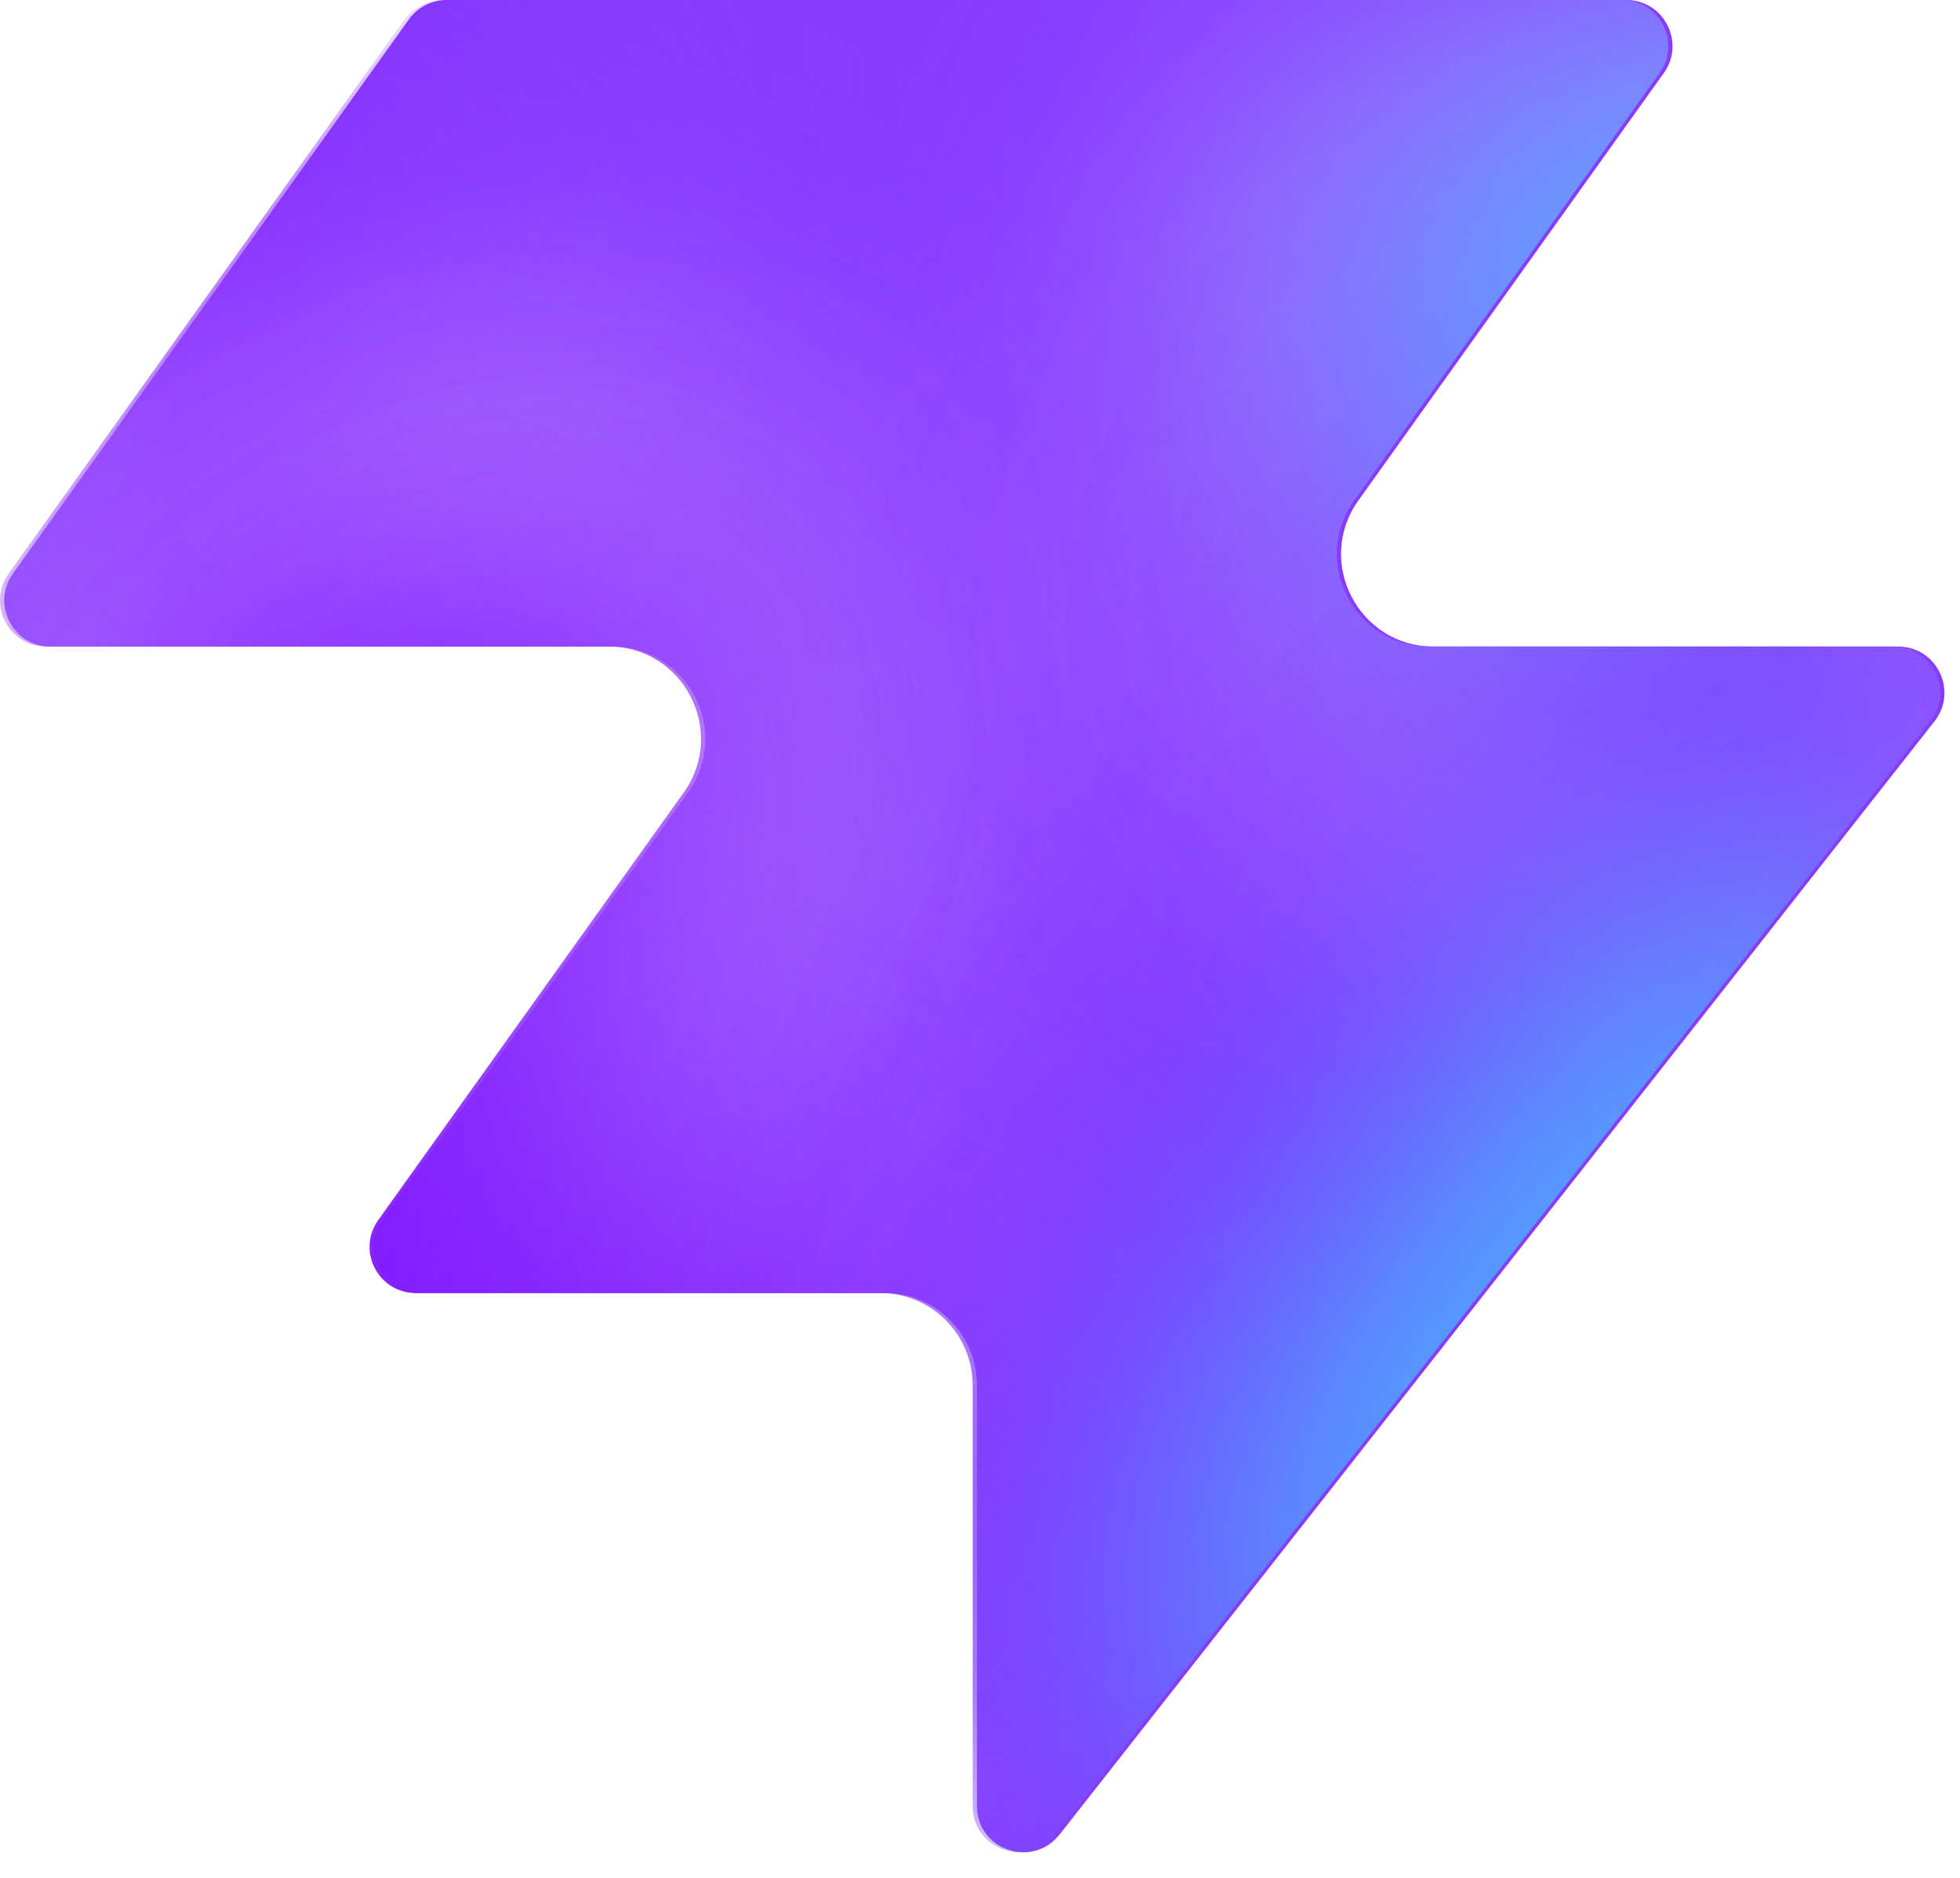
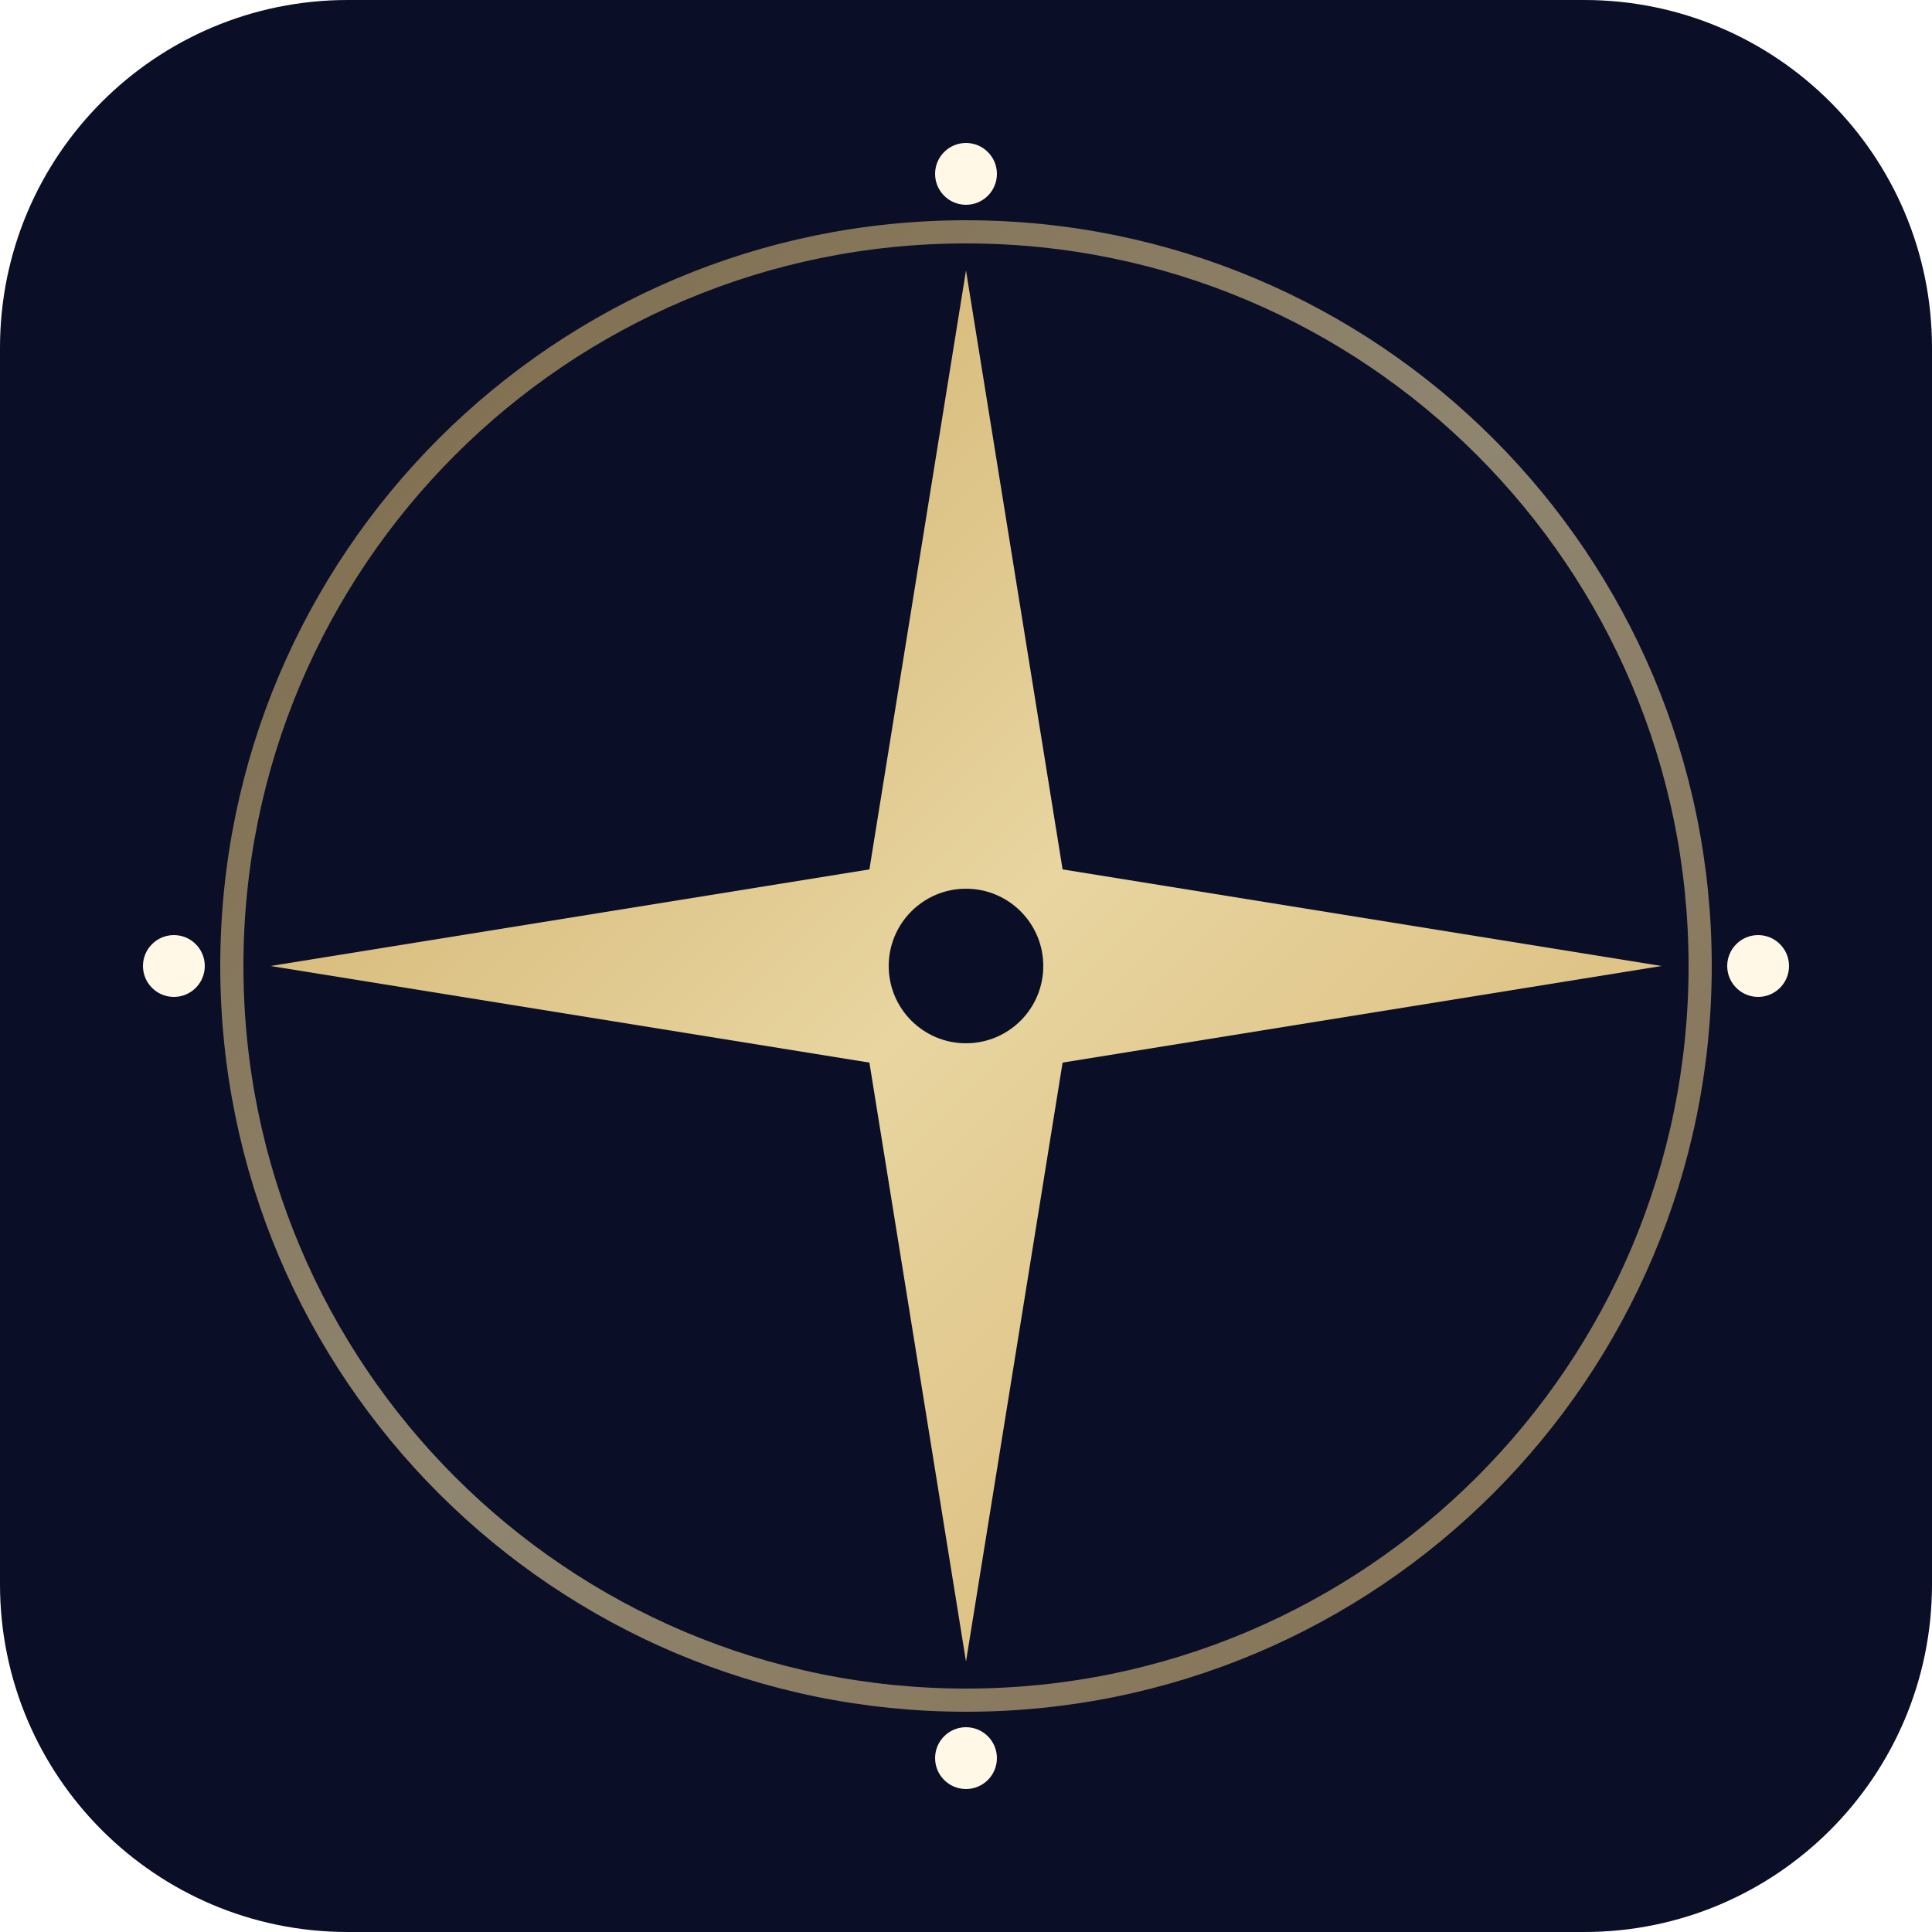
- <svg xmlns="http://www.w3.org/2000/svg" width="48" height="46" fill="none" viewBox="0 0 48 46">
-   <path fill="#863bff" d="M25.946 44.938c-.664.845-2.021.375-2.021-.698V33.937a2.26 2.26 0 0 0-2.262-2.262H10.287c-.92 0-1.456-1.04-.92-1.788l7.48-10.471c1.07-1.497 0-3.578-1.842-3.578H1.237c-.92 0-1.456-1.04-.92-1.788L10.013.474c.214-.297.556-.474.92-.474h28.894c.92 0 1.456 1.04.92 1.788l-7.48 10.471c-1.07 1.498 0 3.579 1.842 3.579h11.377c.943 0 1.473 1.088.89 1.83L25.947 44.94z" style="fill:#863bff;fill:color(display-p3 .525 .23 1);fill-opacity:1" />
-   <mask id="a" width="48" height="46" x="0" y="0" maskUnits="userSpaceOnUse" style="mask-type:alpha">
-     <path fill="#000" d="M25.842 44.938c-.664.844-2.021.375-2.021-.698V33.937a2.26 2.26 0 0 0-2.262-2.262H10.183c-.92 0-1.456-1.04-.92-1.788l7.48-10.471c1.07-1.498 0-3.579-1.842-3.579H1.133c-.92 0-1.456-1.04-.92-1.787L9.91.473c.214-.297.556-.474.92-.474h28.894c.92 0 1.456 1.04.92 1.788l-7.48 10.471c-1.07 1.498 0 3.578 1.842 3.578h11.377c.943 0 1.473 1.088.89 1.832L25.843 44.94z" style="fill:#000;fill-opacity:1" />
-   </mask>
-   <g mask="url(#a)">
-     <g filter="url(#b)">
-       <ellipse cx="5.508" cy="14.704" fill="#ede6ff" rx="5.508" ry="14.704" style="fill:#ede6ff;fill:color(display-p3 .927 .903 1);fill-opacity:1" transform="matrix(.00324 1 1 -.00324 -4.47 31.516)" />
-     </g>
-     <g filter="url(#c)">
-       <ellipse cx="10.399" cy="29.851" fill="#ede6ff" rx="10.399" ry="29.851" style="fill:#ede6ff;fill:color(display-p3 .927 .903 1);fill-opacity:1" transform="matrix(.00324 1 1 -.00324 -39.328 7.883)" />
-     </g>
-     <g filter="url(#d)">
-       <ellipse cx="5.508" cy="30.487" fill="#7e14ff" rx="5.508" ry="30.487" style="fill:#7e14ff;fill:color(display-p3 .492 .077 1);fill-opacity:1" transform="rotate(89.814 -25.913 -14.639)scale(1 -1)" />
-     </g>
-     <g filter="url(#e)">
-       <ellipse cx="5.508" cy="30.599" fill="#7e14ff" rx="5.508" ry="30.599" style="fill:#7e14ff;fill:color(display-p3 .492 .077 1);fill-opacity:1" transform="rotate(89.814 -32.644 -3.334)scale(1 -1)" />
-     </g>
-     <g filter="url(#f)">
-       <ellipse cx="5.508" cy="30.599" fill="#7e14ff" rx="5.508" ry="30.599" style="fill:#7e14ff;fill:color(display-p3 .492 .077 1);fill-opacity:1" transform="matrix(.00324 1 1 -.00324 -34.34 30.47)" />
-     </g>
-     <g filter="url(#g)">
-       <ellipse cx="14.072" cy="22.078" fill="#ede6ff" rx="14.072" ry="22.078" style="fill:#ede6ff;fill:color(display-p3 .927 .903 1);fill-opacity:1" transform="rotate(93.35 24.506 48.493)scale(-1 1)" />
-     </g>
-     <g filter="url(#h)">
-       <ellipse cx="3.47" cy="21.501" fill="#7e14ff" rx="3.47" ry="21.501" style="fill:#7e14ff;fill:color(display-p3 .492 .077 1);fill-opacity:1" transform="rotate(89.009 28.708 47.59)scale(-1 1)" />
-     </g>
-     <g filter="url(#i)">
-       <ellipse cx="3.47" cy="21.501" fill="#7e14ff" rx="3.47" ry="21.501" style="fill:#7e14ff;fill:color(display-p3 .492 .077 1);fill-opacity:1" transform="rotate(89.009 28.708 47.59)scale(-1 1)" />
-     </g>
-     <g filter="url(#j)">
-       <ellipse cx=".387" cy="8.972" fill="#7e14ff" rx="4.407" ry="29.108" style="fill:#7e14ff;fill:color(display-p3 .492 .077 1);fill-opacity:1" transform="rotate(39.51 .387 8.972)" />
-     </g>
-     <g filter="url(#k)">
-       <ellipse cx="47.523" cy="-6.092" fill="#7e14ff" rx="4.407" ry="29.108" style="fill:#7e14ff;fill:color(display-p3 .492 .077 1);fill-opacity:1" transform="rotate(37.892 47.523 -6.092)" />
-     </g>
-     <g filter="url(#l)">
-       <ellipse cx="41.412" cy="6.333" fill="#47bfff" rx="5.971" ry="9.665" style="fill:#47bfff;fill:color(display-p3 .28 .748 1);fill-opacity:1" transform="rotate(37.892 41.412 6.333)" />
-     </g>
-     <g filter="url(#m)">
-       <ellipse cx="-1.879" cy="38.332" fill="#7e14ff" rx="4.407" ry="29.108" style="fill:#7e14ff;fill:color(display-p3 .492 .077 1);fill-opacity:1" transform="rotate(37.892 -1.88 38.332)" />
-     </g>
-     <g filter="url(#n)">
-       <ellipse cx="-1.879" cy="38.332" fill="#7e14ff" rx="4.407" ry="29.108" style="fill:#7e14ff;fill:color(display-p3 .492 .077 1);fill-opacity:1" transform="rotate(37.892 -1.88 38.332)" />
-     </g>
-     <g filter="url(#o)">
-       <ellipse cx="35.651" cy="29.907" fill="#7e14ff" rx="4.407" ry="29.108" style="fill:#7e14ff;fill:color(display-p3 .492 .077 1);fill-opacity:1" transform="rotate(37.892 35.651 29.907)" />
-     </g>
-     <g filter="url(#p)">
-       <ellipse cx="38.418" cy="32.4" fill="#47bfff" rx="5.971" ry="15.297" style="fill:#47bfff;fill:color(display-p3 .28 .748 1);fill-opacity:1" transform="rotate(37.892 38.418 32.4)" />
-     </g>
-   </g>
+ <svg xmlns="http://www.w3.org/2000/svg" viewBox="0 0 100 100">
  <defs>
-     <filter id="b" width="60.045" height="41.654" x="-19.77" y="16.149" color-interpolation-filters="sRGB" filterUnits="userSpaceOnUse">
-       <feFlood flood-opacity="0" result="BackgroundImageFix" />
-       <feBlend in="SourceGraphic" in2="BackgroundImageFix" result="shape" />
-       <feGaussianBlur result="effect1_foregroundBlur_2002_17158" stdDeviation="7.659" />
-     </filter>
-     <filter id="c" width="90.34" height="51.437" x="-54.613" y="-7.533" color-interpolation-filters="sRGB" filterUnits="userSpaceOnUse">
-       <feFlood flood-opacity="0" result="BackgroundImageFix" />
-       <feBlend in="SourceGraphic" in2="BackgroundImageFix" result="shape" />
-       <feGaussianBlur result="effect1_foregroundBlur_2002_17158" stdDeviation="7.659" />
-     </filter>
-     <filter id="d" width="79.355" height="29.4" x="-49.64" y="2.03" color-interpolation-filters="sRGB" filterUnits="userSpaceOnUse">
-       <feFlood flood-opacity="0" result="BackgroundImageFix" />
-       <feBlend in="SourceGraphic" in2="BackgroundImageFix" result="shape" />
-       <feGaussianBlur result="effect1_foregroundBlur_2002_17158" stdDeviation="4.596" />
-     </filter>
-     <filter id="e" width="79.579" height="29.4" x="-45.045" y="20.029" color-interpolation-filters="sRGB" filterUnits="userSpaceOnUse">
-       <feFlood flood-opacity="0" result="BackgroundImageFix" />
-       <feBlend in="SourceGraphic" in2="BackgroundImageFix" result="shape" />
-       <feGaussianBlur result="effect1_foregroundBlur_2002_17158" stdDeviation="4.596" />
-     </filter>
-     <filter id="f" width="79.579" height="29.4" x="-43.513" y="21.178" color-interpolation-filters="sRGB" filterUnits="userSpaceOnUse">
-       <feFlood flood-opacity="0" result="BackgroundImageFix" />
-       <feBlend in="SourceGraphic" in2="BackgroundImageFix" result="shape" />
-       <feGaussianBlur result="effect1_foregroundBlur_2002_17158" stdDeviation="4.596" />
-     </filter>
-     <filter id="g" width="74.749" height="58.852" x="15.756" y="-17.901" color-interpolation-filters="sRGB" filterUnits="userSpaceOnUse">
-       <feFlood flood-opacity="0" result="BackgroundImageFix" />
-       <feBlend in="SourceGraphic" in2="BackgroundImageFix" result="shape" />
-       <feGaussianBlur result="effect1_foregroundBlur_2002_17158" stdDeviation="7.659" />
-     </filter>
-     <filter id="h" width="61.377" height="25.362" x="23.548" y="2.284" color-interpolation-filters="sRGB" filterUnits="userSpaceOnUse">
-       <feFlood flood-opacity="0" result="BackgroundImageFix" />
-       <feBlend in="SourceGraphic" in2="BackgroundImageFix" result="shape" />
-       <feGaussianBlur result="effect1_foregroundBlur_2002_17158" stdDeviation="4.596" />
-     </filter>
-     <filter id="i" width="61.377" height="25.362" x="23.548" y="2.284" color-interpolation-filters="sRGB" filterUnits="userSpaceOnUse">
-       <feFlood flood-opacity="0" result="BackgroundImageFix" />
-       <feBlend in="SourceGraphic" in2="BackgroundImageFix" result="shape" />
-       <feGaussianBlur result="effect1_foregroundBlur_2002_17158" stdDeviation="4.596" />
-     </filter>
-     <filter id="j" width="56.045" height="63.649" x="-27.636" y="-22.853" color-interpolation-filters="sRGB" filterUnits="userSpaceOnUse">
-       <feFlood flood-opacity="0" result="BackgroundImageFix" />
-       <feBlend in="SourceGraphic" in2="BackgroundImageFix" result="shape" />
-       <feGaussianBlur result="effect1_foregroundBlur_2002_17158" stdDeviation="4.596" />
-     </filter>
-     <filter id="k" width="54.814" height="64.646" x="20.116" y="-38.415" color-interpolation-filters="sRGB" filterUnits="userSpaceOnUse">
-       <feFlood flood-opacity="0" result="BackgroundImageFix" />
-       <feBlend in="SourceGraphic" in2="BackgroundImageFix" result="shape" />
-       <feGaussianBlur result="effect1_foregroundBlur_2002_17158" stdDeviation="4.596" />
-     </filter>
-     <filter id="l" width="33.541" height="35.313" x="24.641" y="-11.323" color-interpolation-filters="sRGB" filterUnits="userSpaceOnUse">
-       <feFlood flood-opacity="0" result="BackgroundImageFix" />
-       <feBlend in="SourceGraphic" in2="BackgroundImageFix" result="shape" />
-       <feGaussianBlur result="effect1_foregroundBlur_2002_17158" stdDeviation="4.596" />
-     </filter>
-     <filter id="m" width="54.814" height="64.646" x="-29.286" y="6.009" color-interpolation-filters="sRGB" filterUnits="userSpaceOnUse">
-       <feFlood flood-opacity="0" result="BackgroundImageFix" />
-       <feBlend in="SourceGraphic" in2="BackgroundImageFix" result="shape" />
-       <feGaussianBlur result="effect1_foregroundBlur_2002_17158" stdDeviation="4.596" />
-     </filter>
-     <filter id="n" width="54.814" height="64.646" x="-29.286" y="6.009" color-interpolation-filters="sRGB" filterUnits="userSpaceOnUse">
-       <feFlood flood-opacity="0" result="BackgroundImageFix" />
-       <feBlend in="SourceGraphic" in2="BackgroundImageFix" result="shape" />
-       <feGaussianBlur result="effect1_foregroundBlur_2002_17158" stdDeviation="4.596" />
-     </filter>
-     <filter id="o" width="54.814" height="64.646" x="8.244" y="-2.416" color-interpolation-filters="sRGB" filterUnits="userSpaceOnUse">
-       <feFlood flood-opacity="0" result="BackgroundImageFix" />
-       <feBlend in="SourceGraphic" in2="BackgroundImageFix" result="shape" />
-       <feGaussianBlur result="effect1_foregroundBlur_2002_17158" stdDeviation="4.596" />
-     </filter>
-     <filter id="p" width="39.409" height="43.623" x="18.713" y="10.588" color-interpolation-filters="sRGB" filterUnits="userSpaceOnUse">
-       <feFlood flood-opacity="0" result="BackgroundImageFix" />
-       <feBlend in="SourceGraphic" in2="BackgroundImageFix" result="shape" />
-       <feGaussianBlur result="effect1_foregroundBlur_2002_17158" stdDeviation="4.596" />
-     </filter>
+     <linearGradient id="g" x1="0" y1="0" x2="1" y2="1">
+       <stop offset="0" stop-color="#c9a55c" />
+       <stop offset="0.5" stop-color="#e8d5a0" />
+       <stop offset="1" stop-color="#d4af6a" />
+     </linearGradient>
  </defs>
+   <rect width="100" height="100" rx="18" fill="#0a0e27" />
+   <circle cx="50" cy="50" r="38" fill="none" stroke="url(#g)" stroke-width="1.2" opacity="0.6" />
+   <polygon points="50,14 55,45 86,50 55,55 50,86 45,55 14,50 45,45" fill="url(#g)" />
+   <circle cx="50" cy="50" r="4" fill="#0a0e27" />
+   <circle cx="50" cy="9" r="1.6" fill="#fff8e7" />
+   <circle cx="91" cy="50" r="1.6" fill="#fff8e7" />
+   <circle cx="50" cy="91" r="1.6" fill="#fff8e7" />
+   <circle cx="9" cy="50" r="1.6" fill="#fff8e7" />
</svg>
